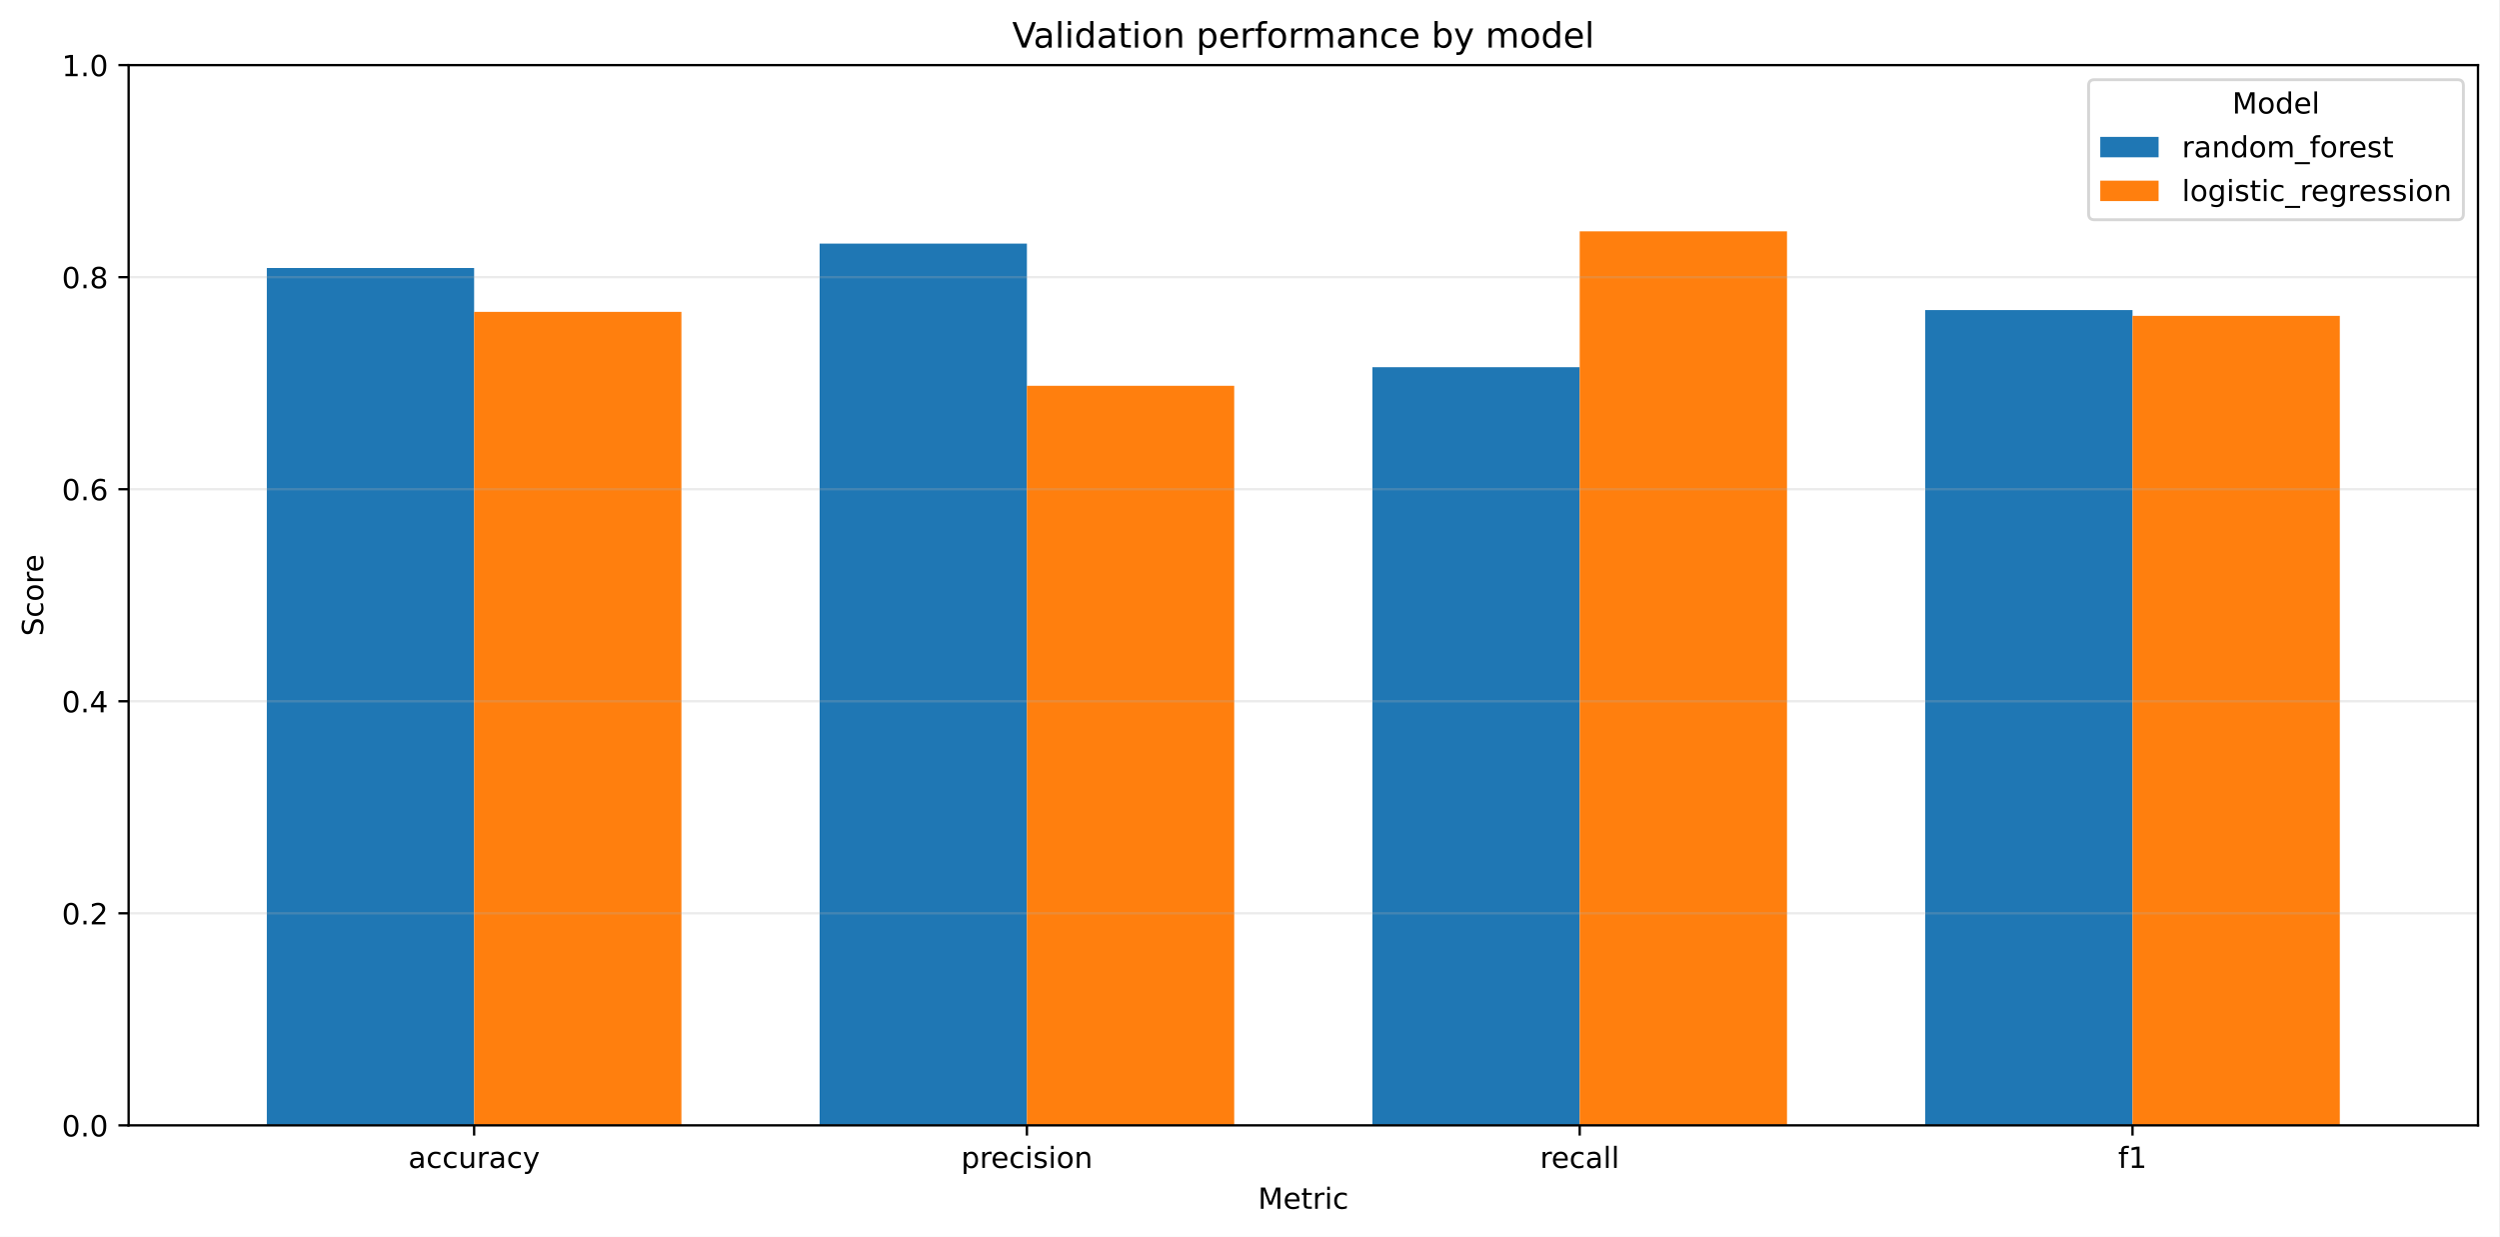
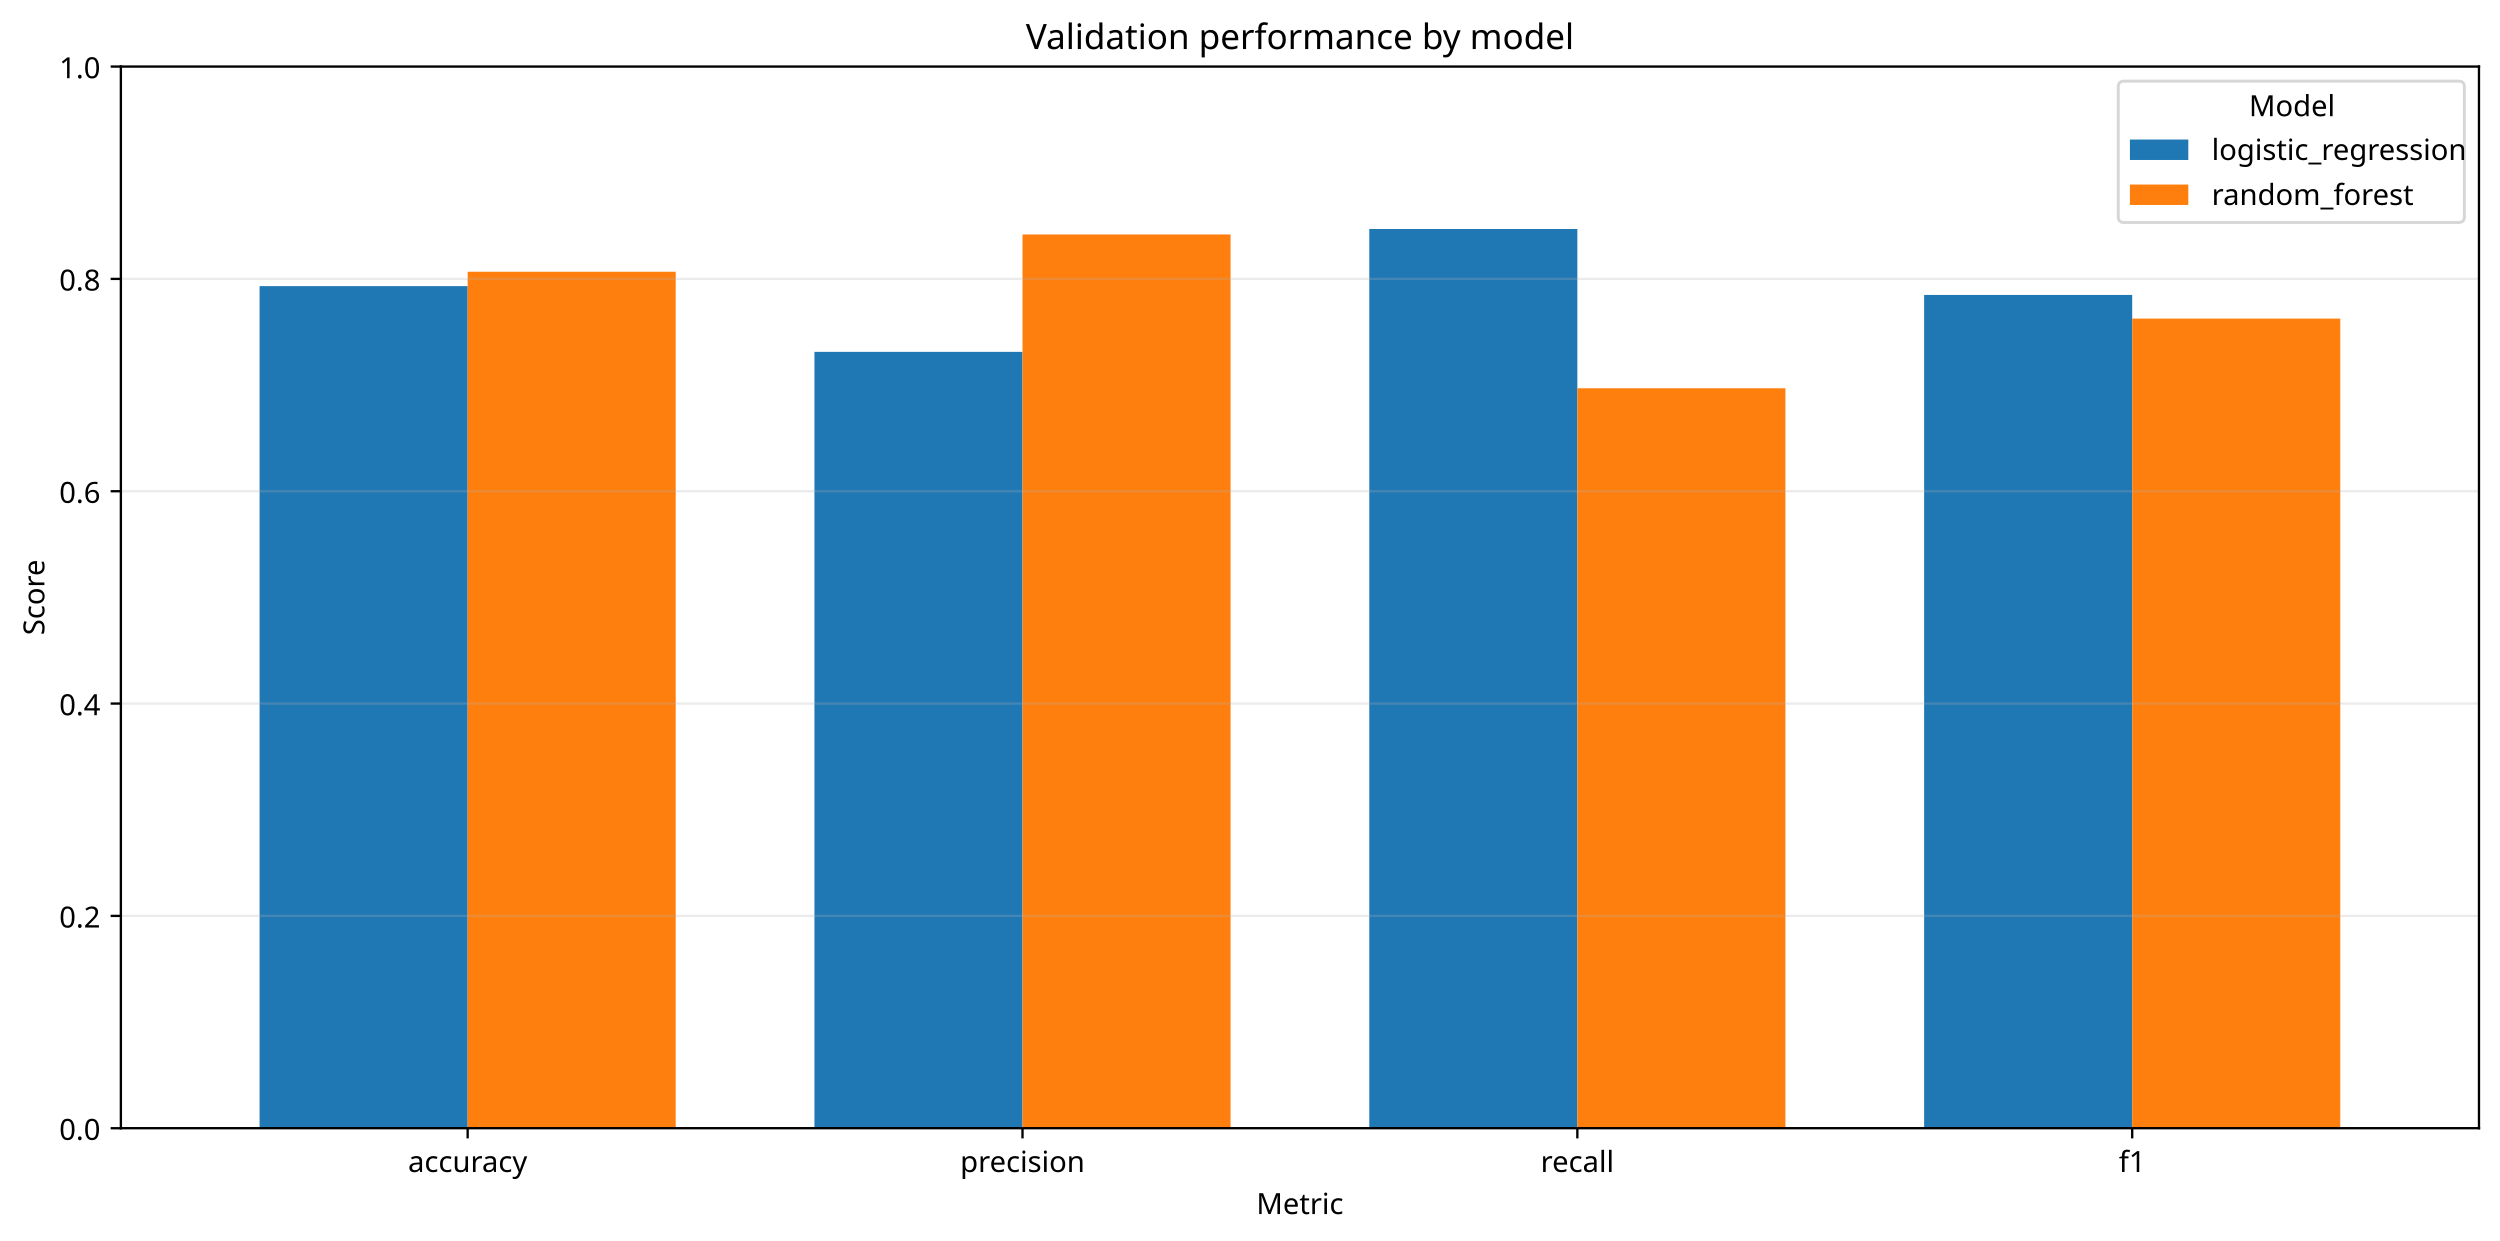
- <svg xmlns="http://www.w3.org/2000/svg" xmlns:xlink="http://www.w3.org/1999/xlink" width="856.863pt" height="423.915pt" viewBox="0 0 856.863 423.915" version="1.1">
+ <svg xmlns="http://www.w3.org/2000/svg" xmlns:xlink="http://www.w3.org/1999/xlink" width="856.323pt" height="425.057pt" viewBox="0 0 856.323 425.057" version="1.1">
  <defs>
    <style type="text/css">*{stroke-linejoin: round; stroke-linecap: butt}</style>
  </defs>
  <g id="figure_1">
    <g id="patch_1">
-       <path d="M -0 423.915  L 856.863 423.915  L 856.863 0  L -0 0  z " style="fill: #ffffff" />
+       <path d="M 0 425.057  L 856.323 425.057  L 856.323 0  L 0 0  z " style="fill: #ffffff" />
    </g>
    <g id="axes_1">
      <g id="patch_2">
-         <path d="M 44.103 385.713  L 849.663 385.713  L 849.663 22.318  L 44.103 22.318  z " style="fill: #ffffff" />
+         <path d="M 41.403 386.442  L 849.123 386.442  L 849.123 22.798  L 41.403 22.798  z " style="fill: #ffffff" />
      </g>
      <g id="patch_3">
-         <path d="M 91.489 385.713  L 162.568 385.713  L 162.568 91.858  L 91.489 91.858  z " clip-path="url(#pf1fb3f0930)" style="fill: #1f77b4" />
+         <path d="M 88.916 386.442  L 160.185 386.442  L 160.185 98.008  L 88.916 98.008  z " clip-path="url(#pe0dbdccafc)" style="fill: #1f77b4" />
      </g>
      <g id="patch_4">
-         <path d="M 281.033 385.713  L 352.111 385.713  L 352.111 83.482  L 281.033 83.482  z " clip-path="url(#pf1fb3f0930)" style="fill: #1f77b4" />
+         <path d="M 278.968 386.442  L 350.237 386.442  L 350.237 120.535  L 278.968 120.535  z " clip-path="url(#pe0dbdccafc)" style="fill: #1f77b4" />
      </g>
      <g id="patch_5">
-         <path d="M 470.576 385.713  L 541.655 385.713  L 541.655 125.852  L 470.576 125.852  z " clip-path="url(#pf1fb3f0930)" style="fill: #1f77b4" />
+         <path d="M 469.02 386.442  L 540.289 386.442  L 540.289 78.442  L 469.02 78.442  z " clip-path="url(#pe0dbdccafc)" style="fill: #1f77b4" />
      </g>
      <g id="patch_6">
-         <path d="M 660.12 385.713  L 731.198 385.713  L 731.198 106.264  L 660.12 106.264  z " clip-path="url(#pf1fb3f0930)" style="fill: #1f77b4" />
+         <path d="M 659.071 386.442  L 730.341 386.442  L 730.341 101.032  L 659.071 101.032  z " clip-path="url(#pe0dbdccafc)" style="fill: #1f77b4" />
      </g>
      <g id="patch_7">
-         <path d="M 162.568 385.713  L 233.647 385.713  L 233.647 106.883  L 162.568 106.883  z " clip-path="url(#pf1fb3f0930)" style="fill: #ff7f0e" />
+         <path d="M 160.185 386.442  L 231.455 386.442  L 231.455 93.088  L 160.185 93.088  z " clip-path="url(#pe0dbdccafc)" style="fill: #ff7f0e" />
      </g>
      <g id="patch_8">
-         <path d="M 352.111 385.713  L 423.19 385.713  L 423.19 132.239  L 352.111 132.239  z " clip-path="url(#pf1fb3f0930)" style="fill: #ff7f0e" />
+         <path d="M 350.237 386.442  L 421.507 386.442  L 421.507 80.311  L 350.237 80.311  z " clip-path="url(#pe0dbdccafc)" style="fill: #ff7f0e" />
      </g>
      <g id="patch_9">
-         <path d="M 541.655 385.713  L 612.734 385.713  L 612.734 79.296  L 541.655 79.296  z " clip-path="url(#pf1fb3f0930)" style="fill: #ff7f0e" />
+         <path d="M 540.289 386.442  L 611.558 386.442  L 611.558 132.989  L 540.289 132.989  z " clip-path="url(#pe0dbdccafc)" style="fill: #ff7f0e" />
      </g>
      <g id="patch_10">
-         <path d="M 731.198 385.713  L 802.277 385.713  L 802.277 108.27  L 731.198 108.27  z " clip-path="url(#pf1fb3f0930)" style="fill: #ff7f0e" />
+         <path d="M 730.341 386.442  L 801.61 386.442  L 801.61 109.129  L 730.341 109.129  z " clip-path="url(#pe0dbdccafc)" style="fill: #ff7f0e" />
      </g>
      <g id="matplotlib.axis_1">
        <g id="xtick_1">
          <g id="line2d_1">
            <defs>
-               <path id="m9fb6714cb5" d="M 0 0  L 0 3.5  " style="stroke: #000000; stroke-width: 0.8" />
+               <path id="mbaefb9ec75" d="M 0 0  L 0 3.5  " style="stroke: #000000; stroke-width: 0.8" />
            </defs>
            <g>
-               <use xlink:href="#m9fb6714cb5" x="162.568" y="385.713" style="stroke: #000000; stroke-width: 0.8" />
+               <use xlink:href="#mbaefb9ec75" x="160.185" y="386.442" style="stroke: #000000; stroke-width: 0.8" />
            </g>
          </g>
          <g id="text_1">
-             <text style="font-size: 10px; font-family: 'DejaVu Sans', 'Bitstream Vera Sans', 'Computer Modern Sans Serif', 'Lucida Grande', 'Verdana', 'Geneva', 'Lucid', 'Arial', 'Helvetica', 'Avant Garde', sans-serif; text-anchor: middle" x="162.568" y="400.311" transform="rotate(-0 162.5678 400.3111)">accuracy</text>
+             <text style="font-size: 10px; font-family: 'Malgun Gothic'; text-anchor: middle" x="160.185" y="401.44" transform="rotate(-0 160.1855 401.44)">accuracy</text>
          </g>
        </g>
        <g id="xtick_2">
          <g id="line2d_2">
            <g>
-               <use xlink:href="#m9fb6714cb5" x="352.111" y="385.713" style="stroke: #000000; stroke-width: 0.8" />
+               <use xlink:href="#mbaefb9ec75" x="350.237" y="386.442" style="stroke: #000000; stroke-width: 0.8" />
            </g>
          </g>
          <g id="text_2">
-             <text style="font-size: 10px; font-family: 'DejaVu Sans', 'Bitstream Vera Sans', 'Computer Modern Sans Serif', 'Lucida Grande', 'Verdana', 'Geneva', 'Lucid', 'Arial', 'Helvetica', 'Avant Garde', sans-serif; text-anchor: middle" x="352.111" y="400.312" transform="rotate(-0 352.1114 400.3119)">precision</text>
+             <text style="font-size: 10px; font-family: 'Malgun Gothic'; text-anchor: middle" x="350.237" y="401.44" transform="rotate(-0 350.2372 401.44)">precision</text>
          </g>
        </g>
        <g id="xtick_3">
          <g id="line2d_3">
            <g>
-               <use xlink:href="#m9fb6714cb5" x="541.655" y="385.713" style="stroke: #000000; stroke-width: 0.8" />
+               <use xlink:href="#mbaefb9ec75" x="540.289" y="386.442" style="stroke: #000000; stroke-width: 0.8" />
            </g>
          </g>
          <g id="text_3">
-             <text style="font-size: 10px; font-family: 'DejaVu Sans', 'Bitstream Vera Sans', 'Computer Modern Sans Serif', 'Lucida Grande', 'Verdana', 'Geneva', 'Lucid', 'Arial', 'Helvetica', 'Avant Garde', sans-serif; text-anchor: middle" x="541.655" y="400.312" transform="rotate(-0 541.6549 400.3119)">recall</text>
+             <text style="font-size: 10px; font-family: 'Malgun Gothic'; text-anchor: middle" x="540.289" y="401.44" transform="rotate(-0 540.289 401.44)">recall</text>
          </g>
        </g>
        <g id="xtick_4">
          <g id="line2d_4">
            <g>
-               <use xlink:href="#m9fb6714cb5" x="731.198" y="385.713" style="stroke: #000000; stroke-width: 0.8" />
+               <use xlink:href="#mbaefb9ec75" x="730.341" y="386.442" style="stroke: #000000; stroke-width: 0.8" />
            </g>
          </g>
          <g id="text_4">
-             <text style="font-size: 10px; font-family: 'DejaVu Sans', 'Bitstream Vera Sans', 'Computer Modern Sans Serif', 'Lucida Grande', 'Verdana', 'Geneva', 'Lucid', 'Arial', 'Helvetica', 'Avant Garde', sans-serif; text-anchor: middle" x="731.198" y="400.312" transform="rotate(-0 731.1984 400.3119)">f1</text>
+             <text style="font-size: 10px; font-family: 'Malgun Gothic'; text-anchor: middle" x="730.341" y="401.44" transform="rotate(-0 730.3408 401.44)">f1</text>
          </g>
        </g>
        <g id="text_5">
-           <text style="font-size: 10px; font-family: 'DejaVu Sans', 'Bitstream Vera Sans', 'Computer Modern Sans Serif', 'Lucida Grande', 'Verdana', 'Geneva', 'Lucid', 'Arial', 'Helvetica', 'Avant Garde', sans-serif; text-anchor: middle" x="446.883" y="414.313" transform="rotate(-0 446.8831 414.3127)">Metric</text>
+           <text style="font-size: 10px; font-family: 'Malgun Gothic'; text-anchor: middle" x="445.263" y="415.855" transform="rotate(-0 445.2631 415.8552)">Metric</text>
        </g>
      </g>
      <g id="matplotlib.axis_2">
        <g id="ytick_1">
          <g id="line2d_5">
-             <path d="M 44.103 385.713  L 849.663 385.713  " clip-path="url(#pf1fb3f0930)" style="fill: none; stroke: #b0b0b0; stroke-opacity: 0.25; stroke-width: 0.8; stroke-linecap: square" />
+             <path d="M 41.403 386.442  L 849.123 386.442  " clip-path="url(#pe0dbdccafc)" style="fill: none; stroke: #b0b0b0; stroke-opacity: 0.25; stroke-width: 0.8; stroke-linecap: square" />
          </g>
          <g id="line2d_6">
            <defs>
-               <path id="me2f47cba3f" d="M 0 0  L -3.5 0  " style="stroke: #000000; stroke-width: 0.8" />
+               <path id="m95ddb57710" d="M 0 0  L -3.5 0  " style="stroke: #000000; stroke-width: 0.8" />
            </defs>
            <g>
-               <use xlink:href="#me2f47cba3f" x="44.103" y="385.713" style="stroke: #000000; stroke-width: 0.8" />
+               <use xlink:href="#m95ddb57710" x="41.403" y="386.442" style="stroke: #000000; stroke-width: 0.8" />
            </g>
          </g>
          <g id="text_6">
-             <text style="font-size: 10px; font-family: 'DejaVu Sans', 'Bitstream Vera Sans', 'Computer Modern Sans Serif', 'Lucida Grande', 'Verdana', 'Geneva', 'Lucid', 'Arial', 'Helvetica', 'Avant Garde', sans-serif; text-anchor: end" x="37.103" y="389.512" transform="rotate(-0 37.10312 389.5123)">0.0</text>
+             <text style="font-size: 10px; font-family: 'Malgun Gothic'; text-anchor: end" x="34.403" y="390.441" transform="rotate(-0 34.40313 390.441)">0.0</text>
          </g>
        </g>
        <g id="ytick_2">
          <g id="line2d_7">
-             <path d="M 44.103 313.034  L 849.663 313.034  " clip-path="url(#pf1fb3f0930)" style="fill: none; stroke: #b0b0b0; stroke-opacity: 0.25; stroke-width: 0.8; stroke-linecap: square" />
+             <path d="M 41.403 313.713  L 849.123 313.713  " clip-path="url(#pe0dbdccafc)" style="fill: none; stroke: #b0b0b0; stroke-opacity: 0.25; stroke-width: 0.8; stroke-linecap: square" />
          </g>
          <g id="line2d_8">
            <g>
-               <use xlink:href="#me2f47cba3f" x="44.103" y="313.034" style="stroke: #000000; stroke-width: 0.8" />
+               <use xlink:href="#m95ddb57710" x="41.403" y="313.713" style="stroke: #000000; stroke-width: 0.8" />
            </g>
          </g>
          <g id="text_7">
-             <text style="font-size: 10px; font-family: 'DejaVu Sans', 'Bitstream Vera Sans', 'Computer Modern Sans Serif', 'Lucida Grande', 'Verdana', 'Geneva', 'Lucid', 'Arial', 'Helvetica', 'Avant Garde', sans-serif; text-anchor: end" x="37.103" y="316.833" transform="rotate(-0 37.10312 316.8332)">0.2</text>
+             <text style="font-size: 10px; font-family: 'Malgun Gothic'; text-anchor: end" x="34.403" y="317.712" transform="rotate(-0 34.40313 317.7121)">0.2</text>
          </g>
        </g>
        <g id="ytick_3">
          <g id="line2d_9">
-             <path d="M 44.103 240.355  L 849.663 240.355  " clip-path="url(#pf1fb3f0930)" style="fill: none; stroke: #b0b0b0; stroke-opacity: 0.25; stroke-width: 0.8; stroke-linecap: square" />
+             <path d="M 41.403 240.984  L 849.123 240.984  " clip-path="url(#pe0dbdccafc)" style="fill: none; stroke: #b0b0b0; stroke-opacity: 0.25; stroke-width: 0.8; stroke-linecap: square" />
          </g>
          <g id="line2d_10">
            <g>
-               <use xlink:href="#me2f47cba3f" x="44.103" y="240.355" style="stroke: #000000; stroke-width: 0.8" />
+               <use xlink:href="#m95ddb57710" x="41.403" y="240.984" style="stroke: #000000; stroke-width: 0.8" />
            </g>
          </g>
          <g id="text_8">
-             <text style="font-size: 10px; font-family: 'DejaVu Sans', 'Bitstream Vera Sans', 'Computer Modern Sans Serif', 'Lucida Grande', 'Verdana', 'Geneva', 'Lucid', 'Arial', 'Helvetica', 'Avant Garde', sans-serif; text-anchor: end" x="37.103" y="244.154" transform="rotate(-0 37.10312 244.1541)">0.4</text>
+             <text style="font-size: 10px; font-family: 'Malgun Gothic'; text-anchor: end" x="34.403" y="244.983" transform="rotate(-0 34.40313 244.9833)">0.4</text>
          </g>
        </g>
        <g id="ytick_4">
          <g id="line2d_11">
-             <path d="M 44.103 167.676  L 849.663 167.676  " clip-path="url(#pf1fb3f0930)" style="fill: none; stroke: #b0b0b0; stroke-opacity: 0.25; stroke-width: 0.8; stroke-linecap: square" />
+             <path d="M 41.403 168.255  L 849.123 168.255  " clip-path="url(#pe0dbdccafc)" style="fill: none; stroke: #b0b0b0; stroke-opacity: 0.25; stroke-width: 0.8; stroke-linecap: square" />
          </g>
          <g id="line2d_12">
            <g>
-               <use xlink:href="#me2f47cba3f" x="44.103" y="167.676" style="stroke: #000000; stroke-width: 0.8" />
+               <use xlink:href="#m95ddb57710" x="41.403" y="168.255" style="stroke: #000000; stroke-width: 0.8" />
            </g>
          </g>
          <g id="text_9">
-             <text style="font-size: 10px; font-family: 'DejaVu Sans', 'Bitstream Vera Sans', 'Computer Modern Sans Serif', 'Lucida Grande', 'Verdana', 'Geneva', 'Lucid', 'Arial', 'Helvetica', 'Avant Garde', sans-serif; text-anchor: end" x="37.103" y="171.475" transform="rotate(-0 37.10312 171.4751)">0.6</text>
+             <text style="font-size: 10px; font-family: 'Malgun Gothic'; text-anchor: end" x="34.403" y="172.254" transform="rotate(-0 34.40313 172.2544)">0.6</text>
          </g>
        </g>
        <g id="ytick_5">
          <g id="line2d_13">
-             <path d="M 44.103 94.997  L 849.663 94.997  " clip-path="url(#pf1fb3f0930)" style="fill: none; stroke: #b0b0b0; stroke-opacity: 0.25; stroke-width: 0.8; stroke-linecap: square" />
+             <path d="M 41.403 95.527  L 849.123 95.527  " clip-path="url(#pe0dbdccafc)" style="fill: none; stroke: #b0b0b0; stroke-opacity: 0.25; stroke-width: 0.8; stroke-linecap: square" />
          </g>
          <g id="line2d_14">
            <g>
-               <use xlink:href="#me2f47cba3f" x="44.103" y="94.997" style="stroke: #000000; stroke-width: 0.8" />
+               <use xlink:href="#m95ddb57710" x="41.403" y="95.527" style="stroke: #000000; stroke-width: 0.8" />
            </g>
          </g>
          <g id="text_10">
-             <text style="font-size: 10px; font-family: 'DejaVu Sans', 'Bitstream Vera Sans', 'Computer Modern Sans Serif', 'Lucida Grande', 'Verdana', 'Geneva', 'Lucid', 'Arial', 'Helvetica', 'Avant Garde', sans-serif; text-anchor: end" x="37.103" y="98.796" transform="rotate(-0 37.10312 98.79602)">0.8</text>
+             <text style="font-size: 10px; font-family: 'Malgun Gothic'; text-anchor: end" x="34.403" y="99.526" transform="rotate(-0 34.40313 99.52554)">0.8</text>
          </g>
        </g>
        <g id="ytick_6">
          <g id="line2d_15">
-             <path d="M 44.103 22.318  L 849.663 22.318  " clip-path="url(#pf1fb3f0930)" style="fill: none; stroke: #b0b0b0; stroke-opacity: 0.25; stroke-width: 0.8; stroke-linecap: square" />
+             <path d="M 41.403 22.798  L 849.123 22.798  " clip-path="url(#pe0dbdccafc)" style="fill: none; stroke: #b0b0b0; stroke-opacity: 0.25; stroke-width: 0.8; stroke-linecap: square" />
          </g>
          <g id="line2d_16">
            <g>
-               <use xlink:href="#me2f47cba3f" x="44.103" y="22.318" style="stroke: #000000; stroke-width: 0.8" />
+               <use xlink:href="#m95ddb57710" x="41.403" y="22.798" style="stroke: #000000; stroke-width: 0.8" />
            </g>
          </g>
          <g id="text_11">
-             <text style="font-size: 10px; font-family: 'DejaVu Sans', 'Bitstream Vera Sans', 'Computer Modern Sans Serif', 'Lucida Grande', 'Verdana', 'Geneva', 'Lucid', 'Arial', 'Helvetica', 'Avant Garde', sans-serif; text-anchor: end" x="37.103" y="26.117" transform="rotate(-0 37.10312 26.11695)">1.0</text>
+             <text style="font-size: 10px; font-family: 'Malgun Gothic'; text-anchor: end" x="34.403" y="26.797" transform="rotate(-0 34.40313 26.79668)">1.0</text>
          </g>
        </g>
        <g id="text_12">
-           <text style="font-size: 10px; font-family: 'DejaVu Sans', 'Bitstream Vera Sans', 'Computer Modern Sans Serif', 'Lucida Grande', 'Verdana', 'Geneva', 'Lucid', 'Arial', 'Helvetica', 'Avant Garde', sans-serif; text-anchor: middle" x="14.798" y="204.016" transform="rotate(-90 14.79766 204.0158)">Score</text>
+           <text style="font-size: 10px; font-family: 'Malgun Gothic'; text-anchor: middle" x="15.198" y="204.62" transform="rotate(-90 15.19805 204.6198)">Score</text>
        </g>
      </g>
      <g id="patch_11">
-         <path d="M 44.103 385.713  L 44.103 22.318  " style="fill: none; stroke: #000000; stroke-width: 0.8; stroke-linejoin: miter; stroke-linecap: square" />
+         <path d="M 41.403 386.442  L 41.403 22.798  " style="fill: none; stroke: #000000; stroke-width: 0.8; stroke-linejoin: miter; stroke-linecap: square" />
      </g>
      <g id="patch_12">
-         <path d="M 849.663 385.713  L 849.663 22.318  " style="fill: none; stroke: #000000; stroke-width: 0.8; stroke-linejoin: miter; stroke-linecap: square" />
+         <path d="M 849.123 386.442  L 849.123 22.798  " style="fill: none; stroke: #000000; stroke-width: 0.8; stroke-linejoin: miter; stroke-linecap: square" />
      </g>
      <g id="patch_13">
-         <path d="M 44.103 385.713  L 849.663 385.713  " style="fill: none; stroke: #000000; stroke-width: 0.8; stroke-linejoin: miter; stroke-linecap: square" />
+         <path d="M 41.403 386.442  L 849.123 386.442  " style="fill: none; stroke: #000000; stroke-width: 0.8; stroke-linejoin: miter; stroke-linecap: square" />
      </g>
      <g id="patch_14">
-         <path d="M 44.103 22.318  L 849.663 22.318  " style="fill: none; stroke: #000000; stroke-width: 0.8; stroke-linejoin: miter; stroke-linecap: square" />
+         <path d="M 41.403 22.798  L 849.123 22.798  " style="fill: none; stroke: #000000; stroke-width: 0.8; stroke-linejoin: miter; stroke-linecap: square" />
      </g>
      <g id="text_13">
-         <text style="font-size: 12px; font-family: 'DejaVu Sans', 'Bitstream Vera Sans', 'Computer Modern Sans Serif', 'Lucida Grande', 'Verdana', 'Geneva', 'Lucid', 'Arial', 'Helvetica', 'Avant Garde', sans-serif; text-anchor: middle" x="446.883" y="16.318" transform="rotate(-0 446.8831 16.31812)">Validation performance by model</text>
+         <text style="font-size: 12px; font-family: 'Malgun Gothic'; text-anchor: middle" x="445.263" y="16.798" transform="rotate(-0 445.2631 16.79766)">Validation performance by model</text>
      </g>
      <g id="legend_1">
        <g id="patch_15">
-           <path d="M 718.144 75.32  L 842.663 75.32  Q 844.663 75.32 844.663 73.32  L 844.663 29.318  Q 844.663 27.318 842.663 27.318  L 718.144 27.318  Q 716.144 27.318 716.144 29.318  L 716.144 73.32  Q 716.144 75.32 718.144 75.32  z " style="fill: #ffffff; opacity: 0.8; stroke: #cccccc; stroke-linejoin: miter" />
+           <path d="M 727.561 76.213  L 842.123 76.213  Q 844.123 76.213 844.123 74.213  L 844.123 29.798  Q 844.123 27.798 842.123 27.798  L 727.561 27.798  Q 725.561 27.798 725.561 29.798  L 725.561 74.213  Q 725.561 76.213 727.561 76.213  z " style="fill: #ffffff; opacity: 0.8; stroke: #cccccc; stroke-linejoin: miter" />
        </g>
        <g id="text_14">
-           <text style="font-size: 10px; font-family: 'DejaVu Sans', 'Bitstream Vera Sans', 'Computer Modern Sans Serif', 'Lucida Grande', 'Verdana', 'Geneva', 'Lucid', 'Arial', 'Helvetica', 'Avant Garde', sans-serif; text-anchor: start" x="765.39" y="38.917" transform="rotate(-0 765.3905 38.91656)">Model</text>
+           <text style="font-size: 10px; font-family: 'Malgun Gothic'; text-anchor: start" x="770.345" y="39.796" transform="rotate(-0 770.345 39.7957)">Model</text>
        </g>
        <g id="patch_16">
-           <path d="M 720.144 53.917  L 740.144 53.917  L 740.144 46.917  L 720.144 46.917  z " style="fill: #1f77b4" />
+           <path d="M 729.561 54.796  L 749.561 54.796  L 749.561 47.796  L 729.561 47.796  z " style="fill: #1f77b4" />
        </g>
        <g id="text_15">
-           <text style="font-size: 10px; font-family: 'DejaVu Sans', 'Bitstream Vera Sans', 'Computer Modern Sans Serif', 'Lucida Grande', 'Verdana', 'Geneva', 'Lucid', 'Arial', 'Helvetica', 'Avant Garde', sans-serif; text-anchor: start" x="748.144" y="53.917" transform="rotate(-0 748.1444 53.91734)">random_forest</text>
+           <text style="font-size: 10px; font-family: 'Malgun Gothic'; text-anchor: start" x="757.561" y="54.796" transform="rotate(-0 757.5606 54.7957)">logistic_regression</text>
        </g>
        <g id="patch_17">
-           <path d="M 720.144 68.918  L 740.144 68.918  L 740.144 61.918  L 720.144 61.918  z " style="fill: #ff7f0e" />
+           <path d="M 729.561 70.211  L 749.561 70.211  L 749.561 63.211  L 729.561 63.211  z " style="fill: #ff7f0e" />
        </g>
        <g id="text_16">
-           <text style="font-size: 10px; font-family: 'DejaVu Sans', 'Bitstream Vera Sans', 'Computer Modern Sans Serif', 'Lucida Grande', 'Verdana', 'Geneva', 'Lucid', 'Arial', 'Helvetica', 'Avant Garde', sans-serif; text-anchor: start" x="748.144" y="68.918" transform="rotate(-0 748.1444 68.91813)">logistic_regression</text>
+           <text style="font-size: 10px; font-family: 'Malgun Gothic'; text-anchor: start" x="757.561" y="70.211" transform="rotate(-0 757.5606 70.21094)">random_forest</text>
        </g>
      </g>
    </g>
  </g>
  <defs>
-     <clipPath id="pf1fb3f0930">
-       <rect x="44.103" y="22.318" width="805.56" height="363.395" />
+     <clipPath id="pe0dbdccafc">
+       <rect x="41.403" y="22.798" width="807.72" height="363.644" />
    </clipPath>
  </defs>
</svg>
